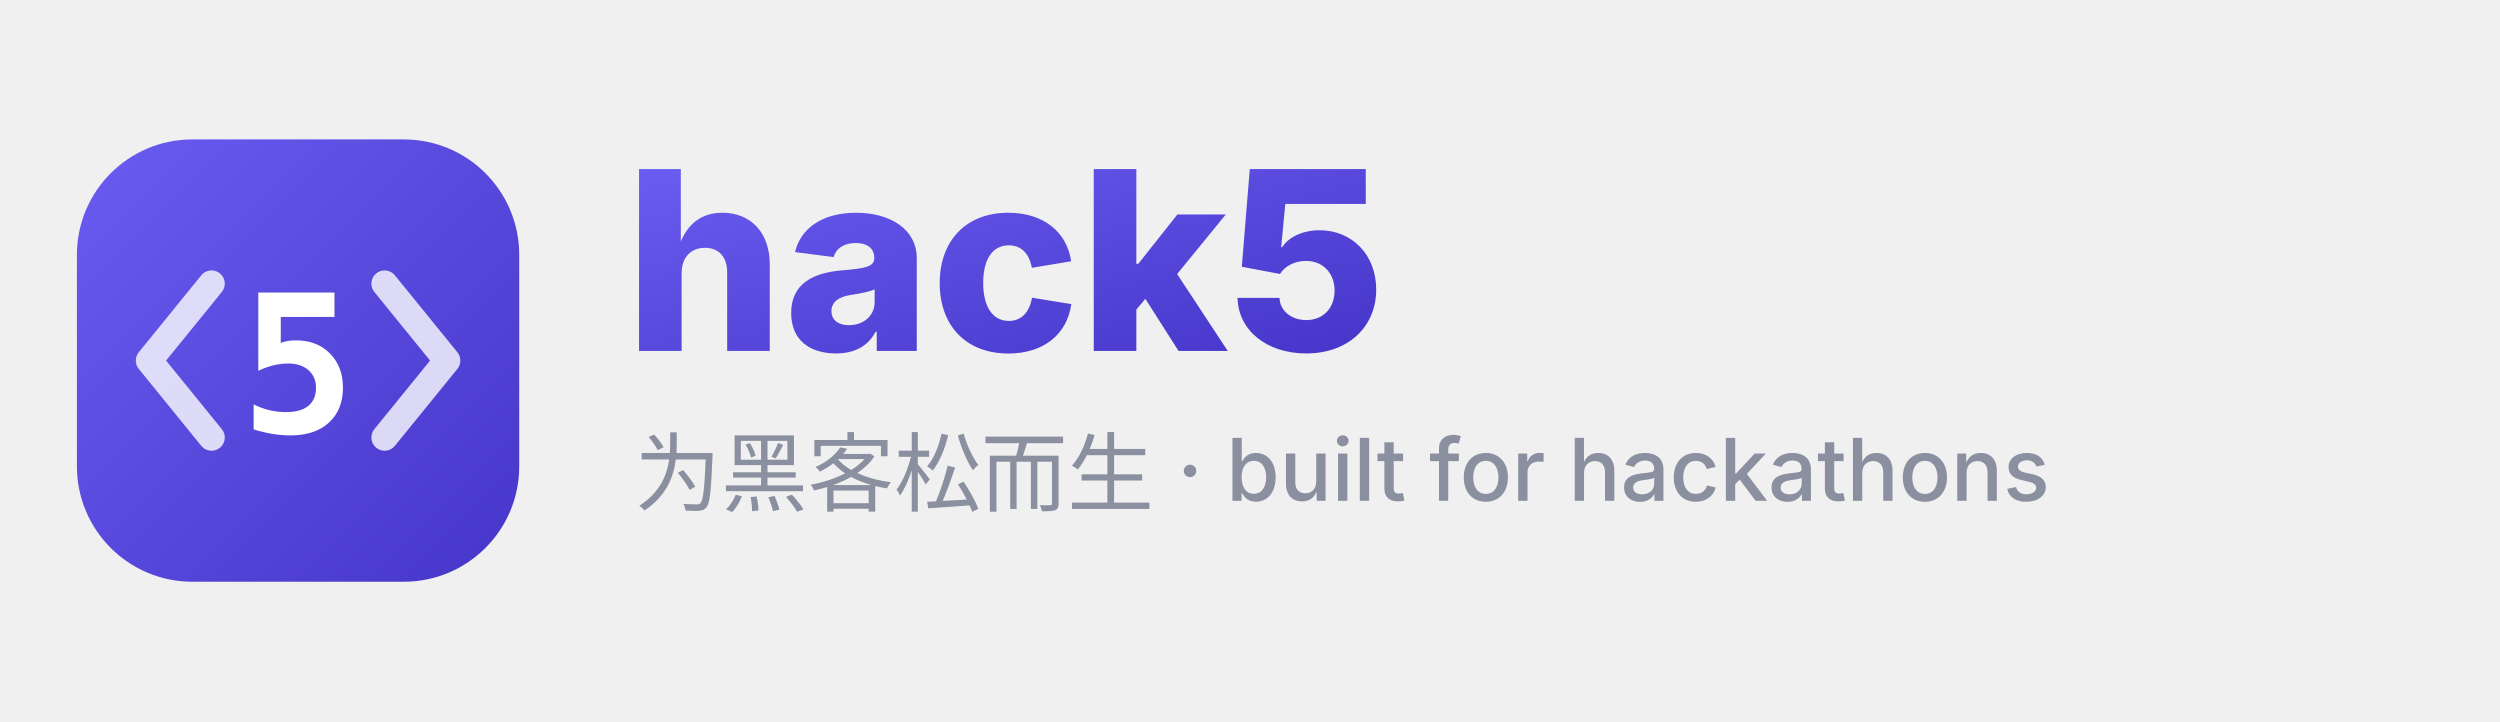
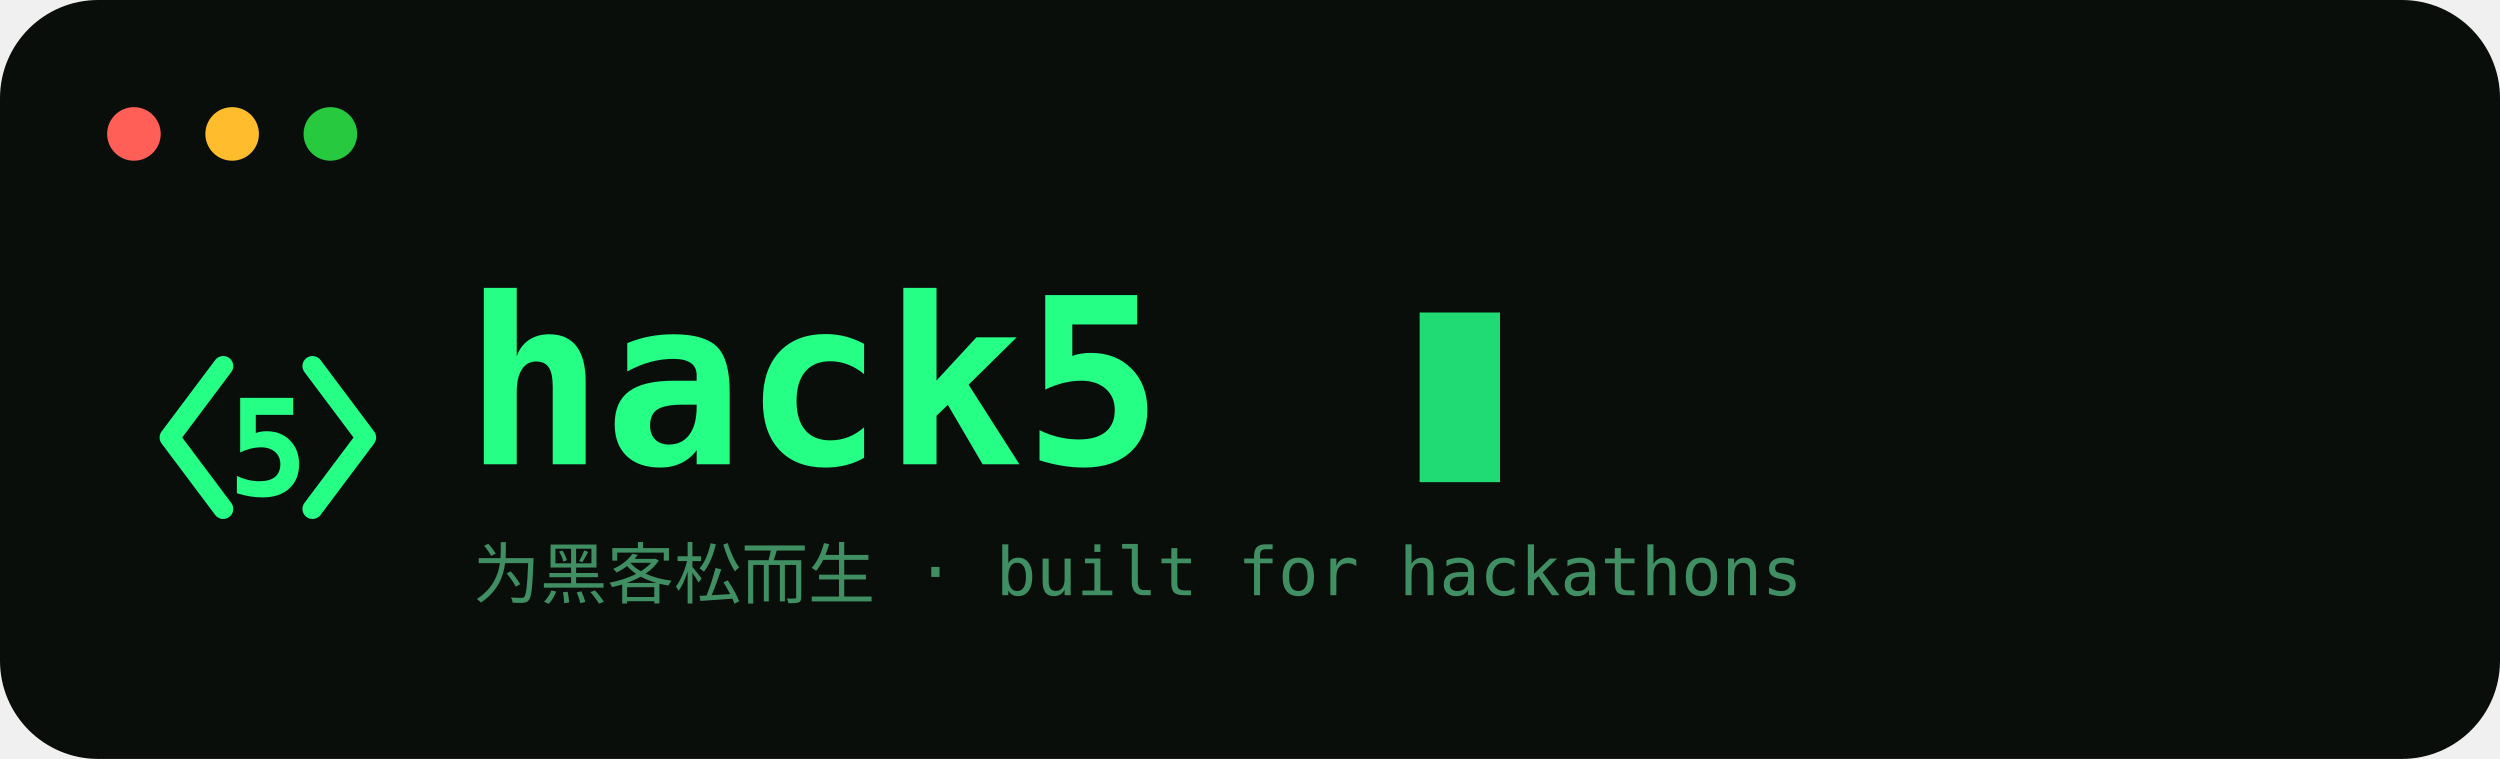
- <svg xmlns="http://www.w3.org/2000/svg" viewBox="0 0 520 150" width="520" height="150" fill="none">
-   <defs>
-     <linearGradient id="g" x1="0" y1="0" x2="1" y2="1">
-       <stop offset="0" stop-color="#6a5cf0" />
-       <stop offset="1" stop-color="#4536c9" />
-     </linearGradient>
-   </defs>
-   <g transform="translate(16,29)">
-     <rect width="92" height="92" rx="24" fill="url(#g)" />
-     <path d="M28 30 15 46 28 62" fill="none" stroke="#fff" stroke-width="5.5" stroke-linecap="round" stroke-linejoin="round" opacity=".8" />
-     <path d="M64 30 77 46 64 62" fill="none" stroke="#fff" stroke-width="5.5" stroke-linecap="round" stroke-linejoin="round" opacity=".8" />
-     <text x="46" y="61" text-anchor="middle" font-family="ui-monospace,Menlo,monospace" font-size="40" font-weight="800" fill="#fff">5</text>
+ <svg xmlns="http://www.w3.org/2000/svg" viewBox="0 0 560 170" width="560" height="170" fill="none">
+   <rect width="560" height="170" rx="22" fill="#0a0e0a" />
+   <circle cx="30" cy="30" r="6" fill="#ff5f56" />
+   <circle cx="52" cy="30" r="6" fill="#ffbd2e" />
+   <circle cx="74" cy="30" r="6" fill="#27c93f" />
+   <g transform="translate(30,52)">
+     <path d="M20 30 8 46 20 62" fill="none" stroke="#25ff86" stroke-width="4.5" stroke-linecap="round" stroke-linejoin="round" />
+     <path d="M40 30 52 46 40 62" fill="none" stroke="#25ff86" stroke-width="4.5" stroke-linecap="round" stroke-linejoin="round" />
+     <text x="30" y="59" text-anchor="middle" font-family="ui-monospace,Menlo,monospace" font-size="30" font-weight="800" fill="#25ff86">5</text>
  </g>
-   <text x="130" y="73" font-family="Inter,system-ui,-apple-system,'Segoe UI',sans-serif" font-size="52" font-weight="800" fill="url(#g)">hack5</text>
-   <text x="132" y="105" font-family="Inter,system-ui,sans-serif" font-size="18" font-weight="500" fill="#8b90a0">为黑客松而生 · built for hackathons</text>
+   <text x="104" y="104" font-family="ui-monospace,Menlo,monospace" font-size="52" font-weight="800" fill="#25ff86">hack5</text>
+   <rect x="318" y="70" width="18" height="38" fill="#25ff86" opacity=".85" />
+   <text x="106" y="134" font-family="ui-monospace,Menlo,monospace" font-size="15" fill="#3f8f63">为黑客松而生 · built for hackathons</text>
</svg>
